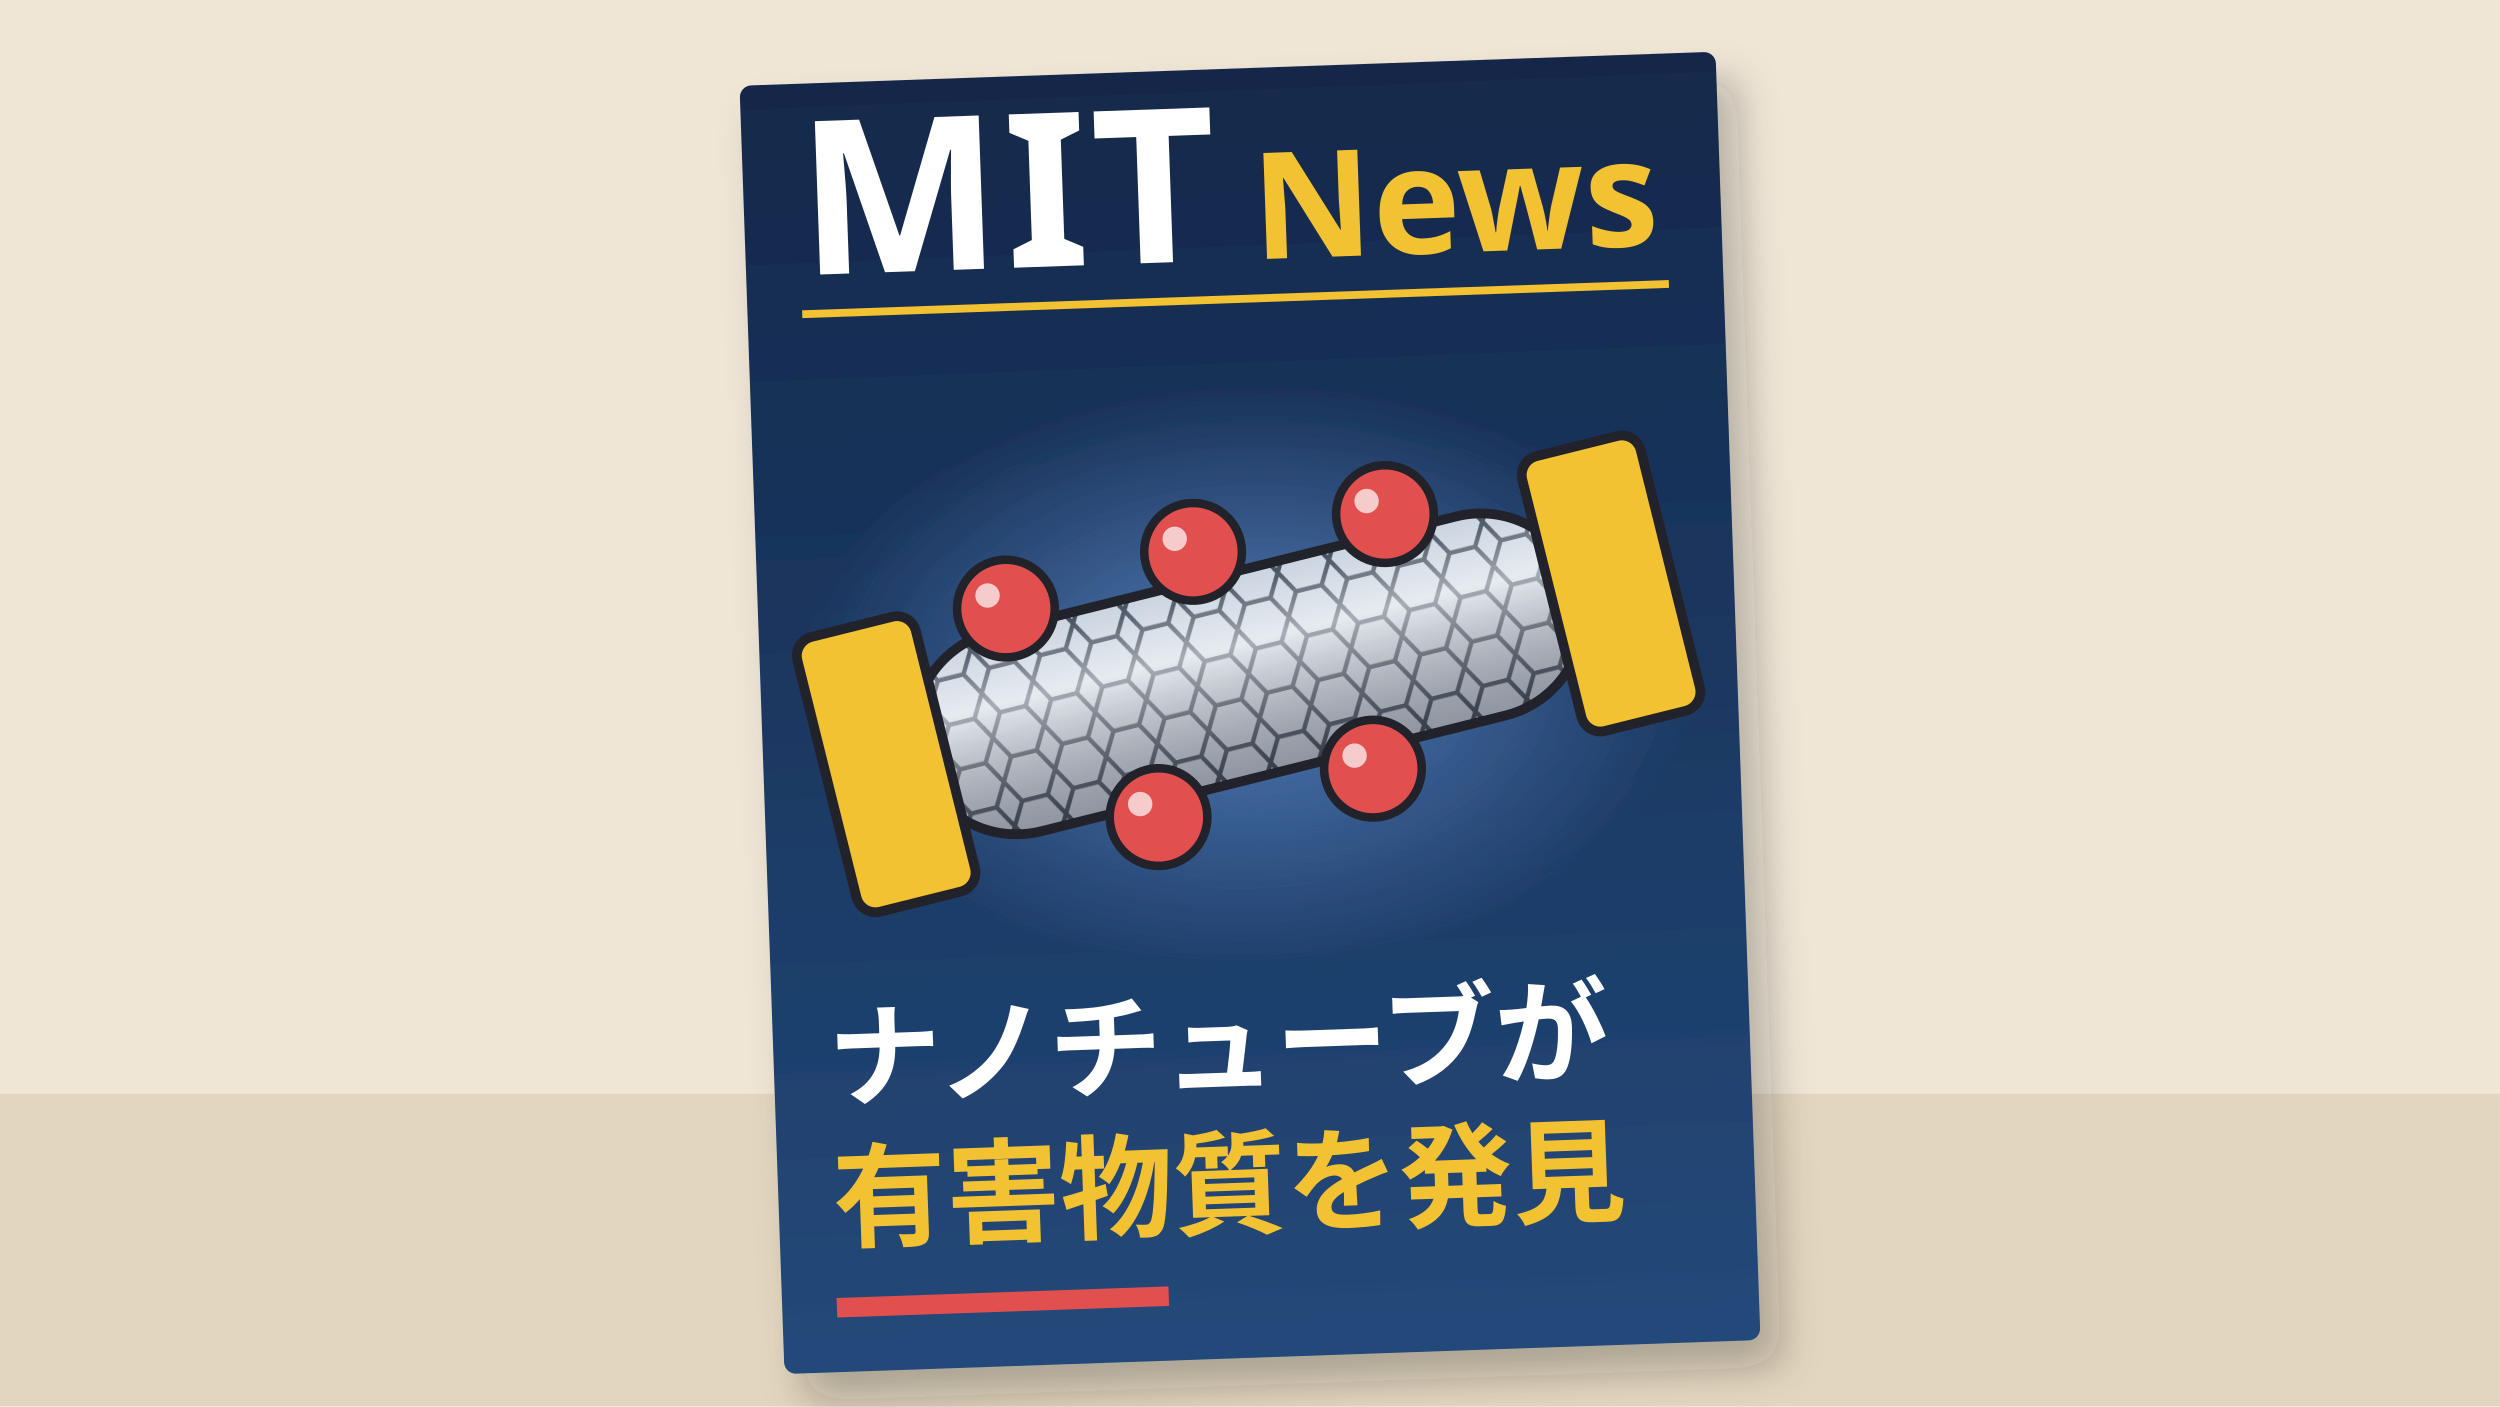
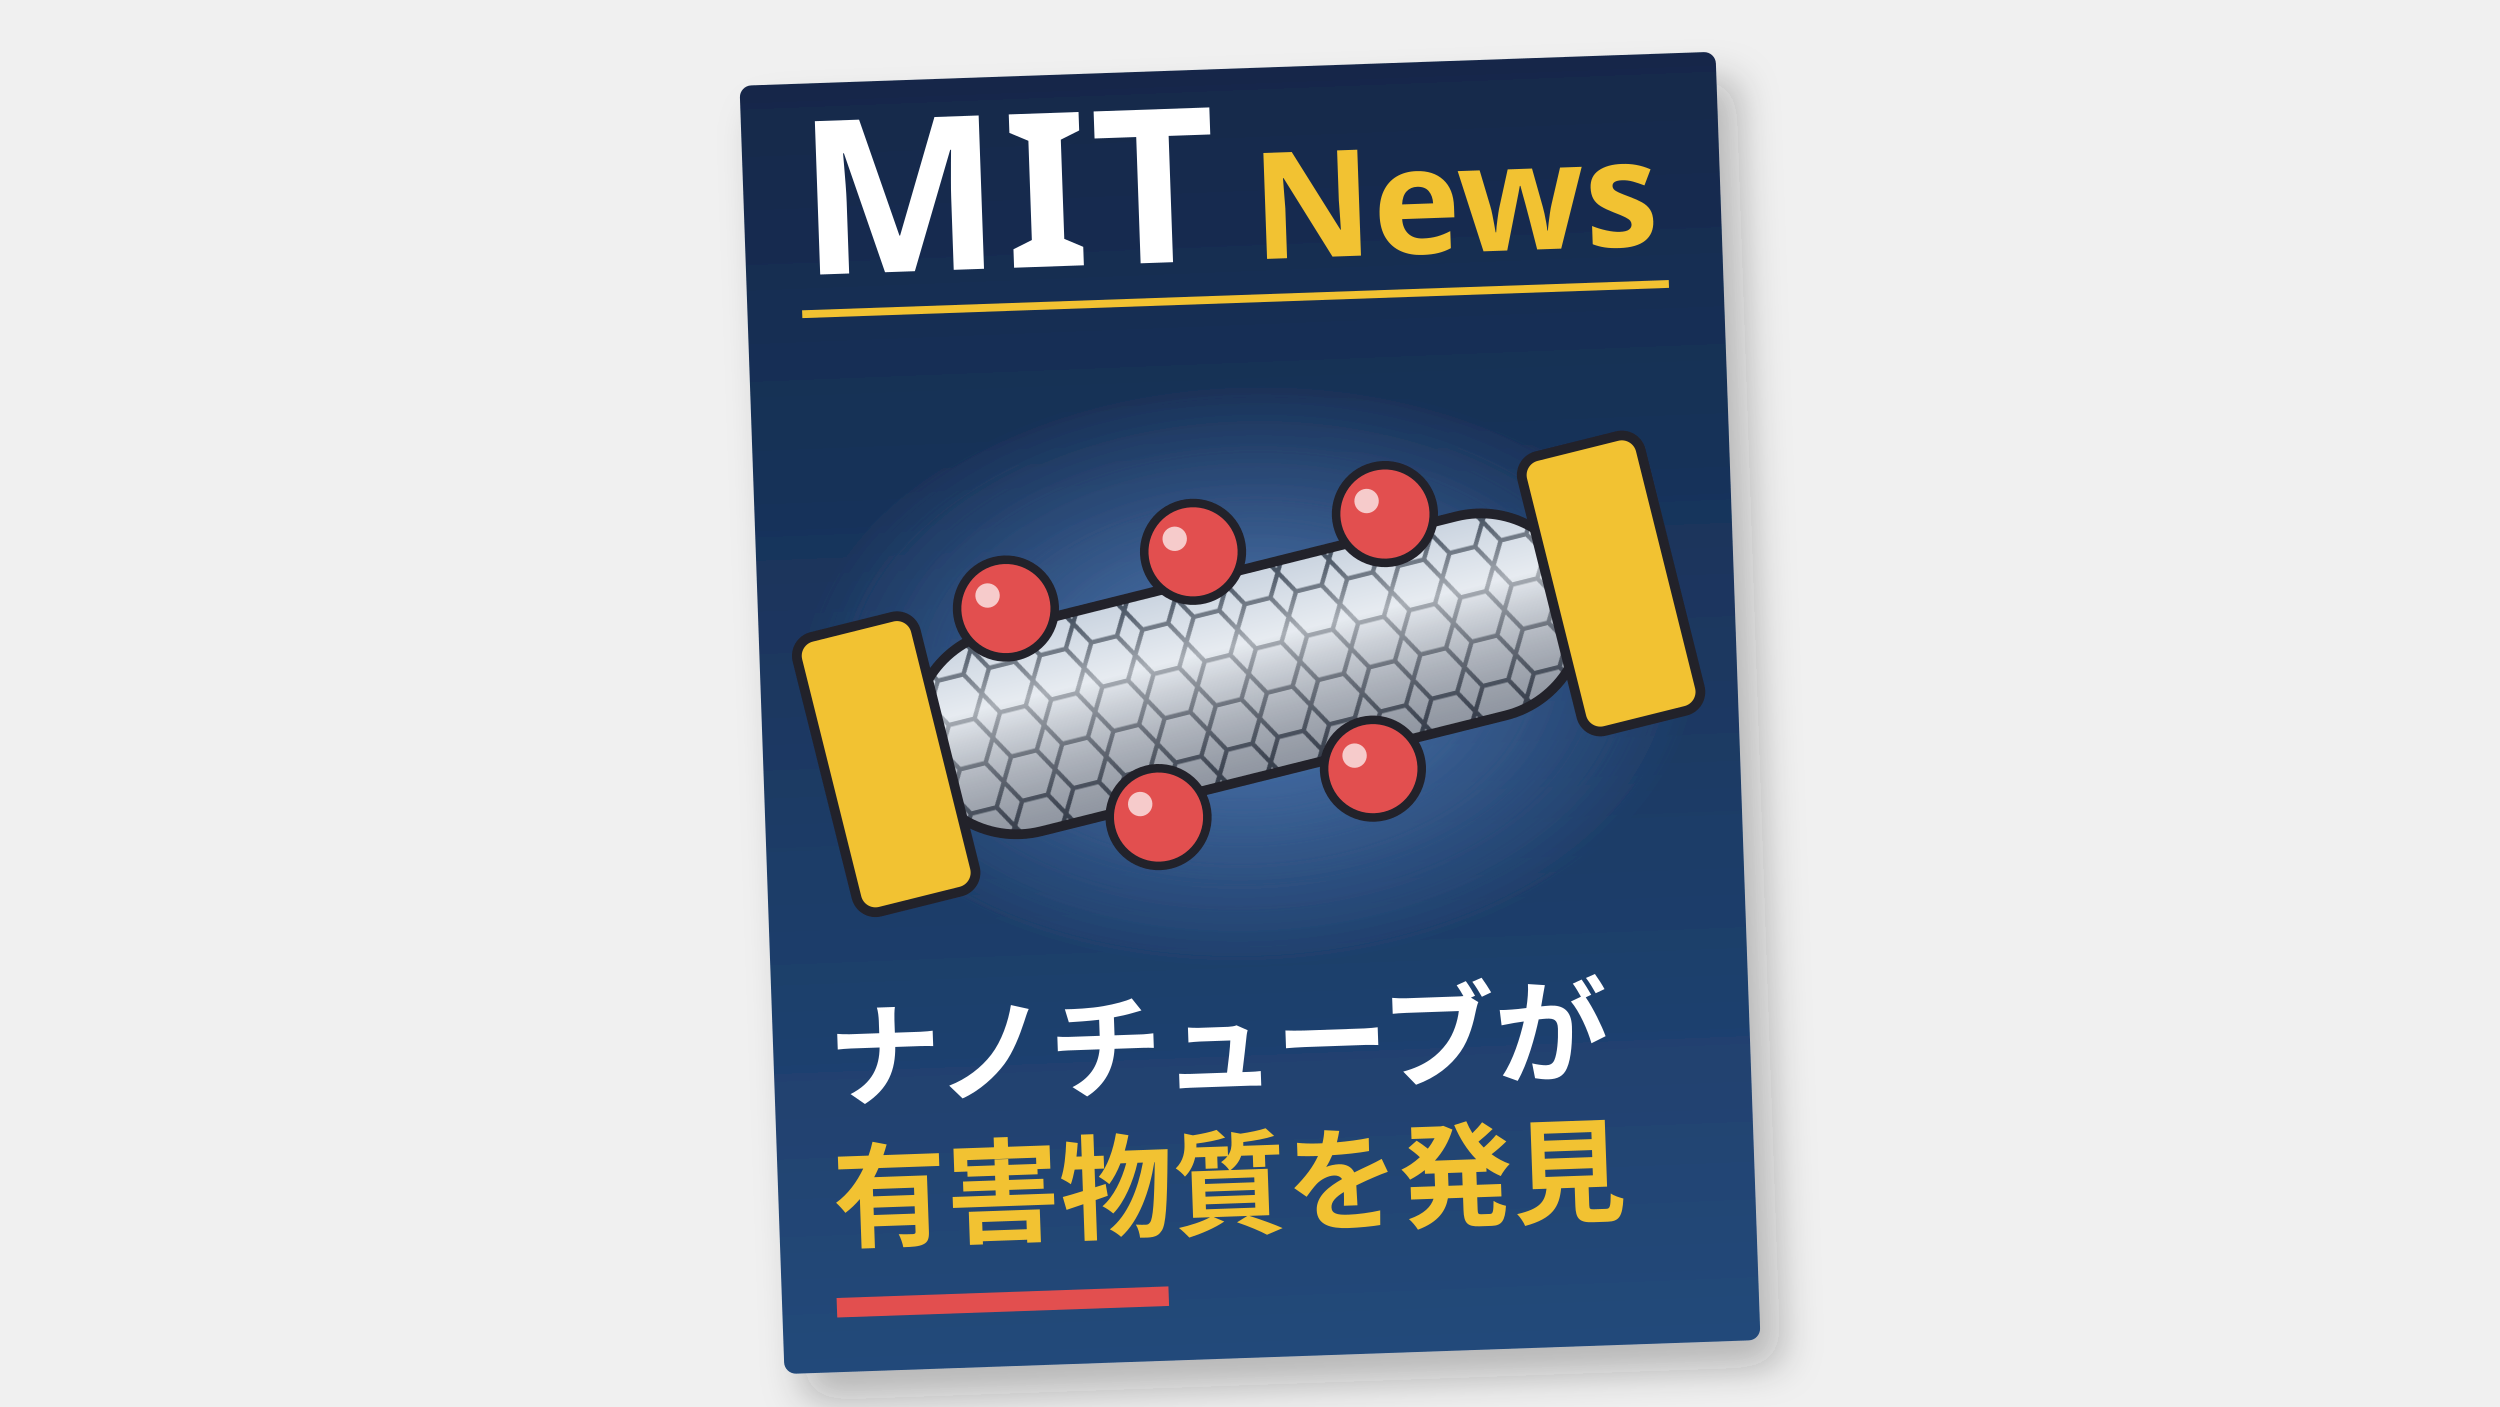
<svg xmlns="http://www.w3.org/2000/svg" viewBox="0 0 1280 720" width="1280" height="720" font-family="'Noto Sans JP',sans-serif">
  <defs>
    <pattern id="hex" width="24" height="41.57" patternUnits="userSpaceOnUse" patternTransform="scale(0.9)">
      <path d="M0,0 L6,10.39 L18,10.39 L24,0 M6,10.39 L0,20.78 L6,31.18 L18,31.18 L24,20.78 L18,10.39 M6,31.18 L0,41.57 M18,31.18 L24,41.57" fill="none" stroke="#3e4a5a" stroke-width="2" />
    </pattern>
    <linearGradient id="tubeShade" x1="0" y1="0" x2="0" y2="1">
      <stop offset="0" stop-color="#ffffff" stop-opacity=".0" />
      <stop offset=".35" stop-color="#ffffff" stop-opacity=".55" />
      <stop offset="1" stop-color="#22212a" stop-opacity=".35" />
    </linearGradient>
    <g id="tube">
      <rect x="-140" y="-42" width="280" height="84" rx="42" fill="#c9d3df" />
      <rect x="-140" y="-42" width="280" height="84" rx="42" fill="url(#hex)" />
      <rect x="-140" y="-42" width="280" height="84" rx="42" fill="url(#tubeShade)" />
      <rect x="-140" y="-42" width="280" height="84" rx="42" fill="none" stroke="#22212a" stroke-width="4" />
      <rect x="-178" y="-58" width="50" height="116" rx="8" fill="#f2c230" stroke="#22212a" stroke-width="4" />
      <rect x="128" y="-58" width="50" height="116" rx="8" fill="#f2c230" stroke="#22212a" stroke-width="4" />
    </g>
    <g id="electron">
      <circle r="15" fill="#4f8fe0" stroke="#22212a" stroke-width="3" />
      <rect x="-7" y="-2" width="14" height="4" fill="#fff" />
    </g>
    <g id="molecule">
      <circle r="20" fill="#e2504f" stroke="#22212a" stroke-width="3.5" />
      <circle cx="-6" cy="-7" r="5" fill="#fff" opacity=".7" />
    </g>
    <filter id="shadow" x="-10%" y="-10%" width="130%" height="130%">
      <feDropShadow dx="10" dy="14" stdDeviation="10" flood-color="#22212a" flood-opacity=".28" />
    </filter>
    <linearGradient id="coverBg" x1="0" y1="0" x2="0" y2="1">
      <stop offset="0" stop-color="#14284a" />
      <stop offset="1" stop-color="#23497a" />
    </linearGradient>
    <radialGradient id="glow" cx=".5" cy=".5" r=".5">
      <stop offset="0" stop-color="#7fb6ff" stop-opacity=".55" />
      <stop offset="1" stop-color="#7fb6ff" stop-opacity="0" />
    </radialGradient>
  </defs>
-   <rect width="1280" height="720" fill="#efe6d6" />
-   <rect y="560" width="1280" height="160" fill="#e3d6bf" />
  <g transform="translate(640,365) rotate(-2)" filter="url(#shadow)">
    <rect x="-250" y="-330" width="500" height="660" rx="6" fill="url(#coverBg)" />
    <text x="-222" y="-232" font-size="110" font-weight="900" fill="#fff" letter-spacing="2">MIT</text>
    <text x="-222" y="-232" dx="232" font-size="76" font-weight="900" fill="#f2c230">News</text>
    <line x1="-222" y1="-212" x2="222" y2="-212" stroke="#f2c230" stroke-width="4" />
    <ellipse cx="0" cy="-20" rx="230" ry="150" fill="url(#glow)" />
    <g transform="translate(0,-20) scale(1.25) rotate(-12)">
      <use href="#tube" />
      <use href="#molecule" x="-90" y="-50" />
      <use href="#molecule" x="-10" y="-54" />
      <use href="#molecule" x="70" y="-50" />
      <use href="#molecule" x="-50" y="48" />
      <use href="#molecule" x="40" y="50" />
    </g>
    <text x="-222" y="190" font-size="58" font-weight="900" fill="#fff">ナノチューブが</text>
    <text x="-222" y="262" font-size="58" font-weight="900" fill="#f2c230">有害物質を発見</text>
    <rect x="-222" y="292" width="170" height="10" fill="#e2504f" />
  </g>
</svg>
